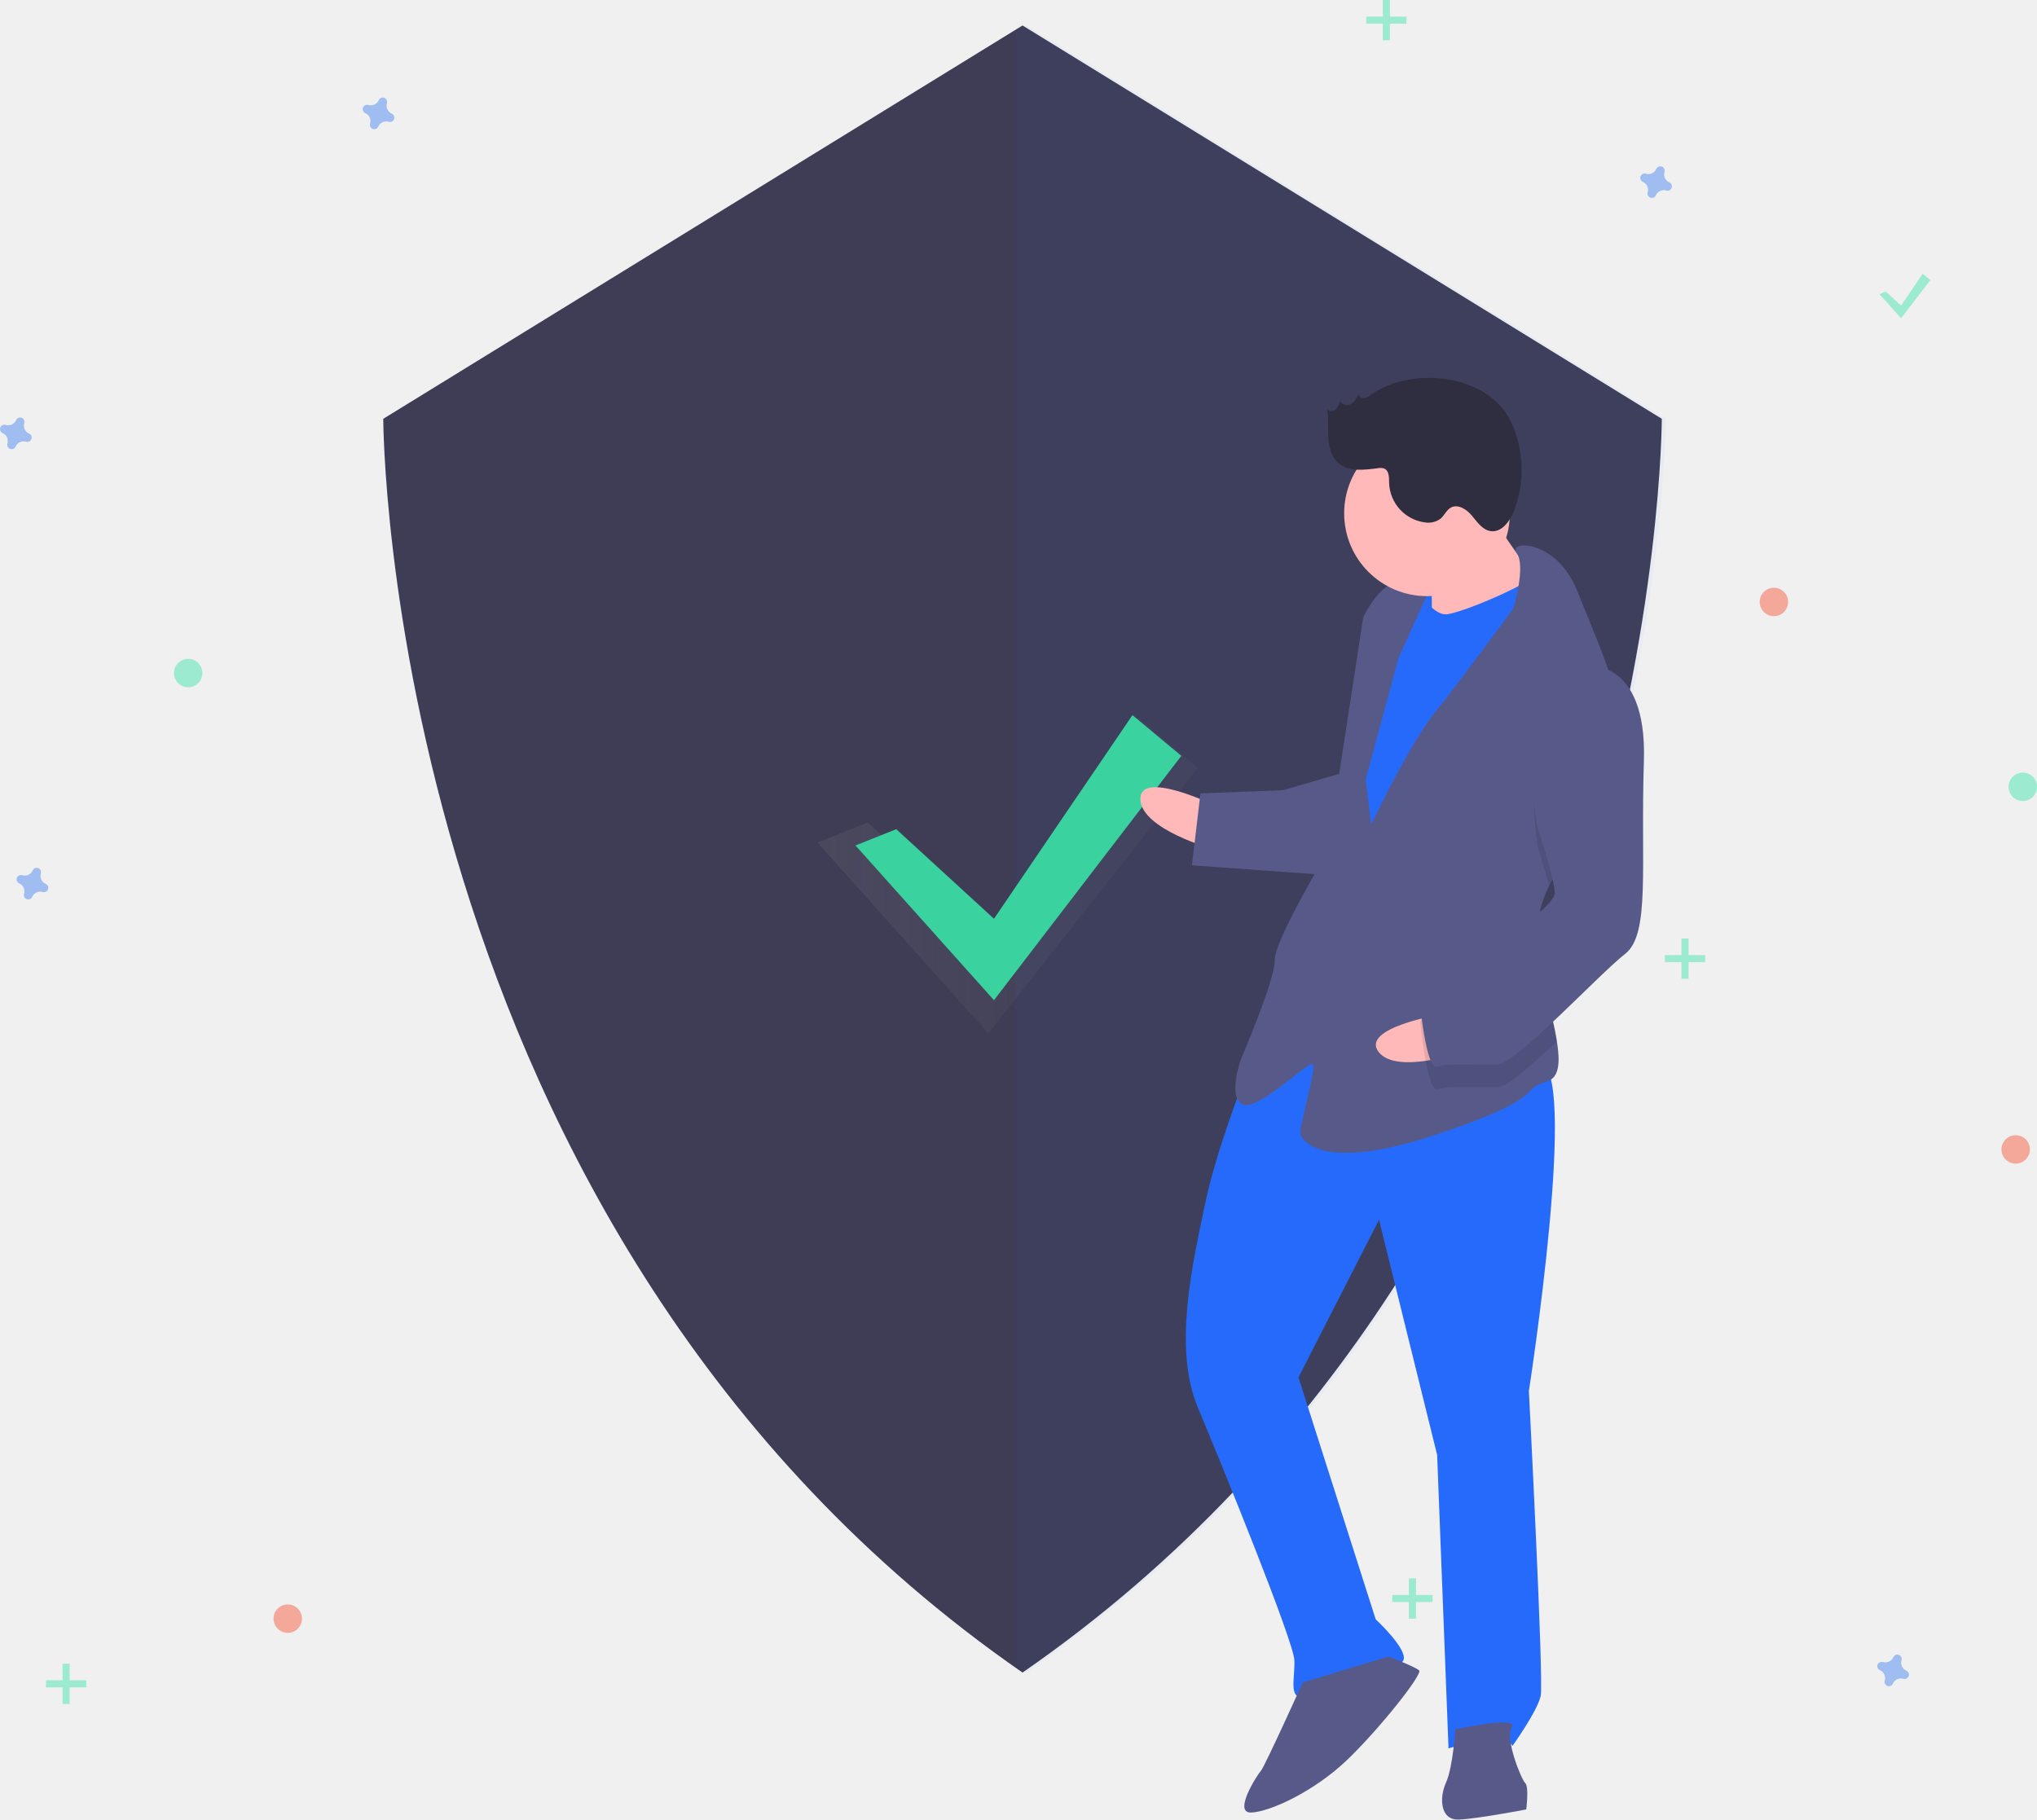
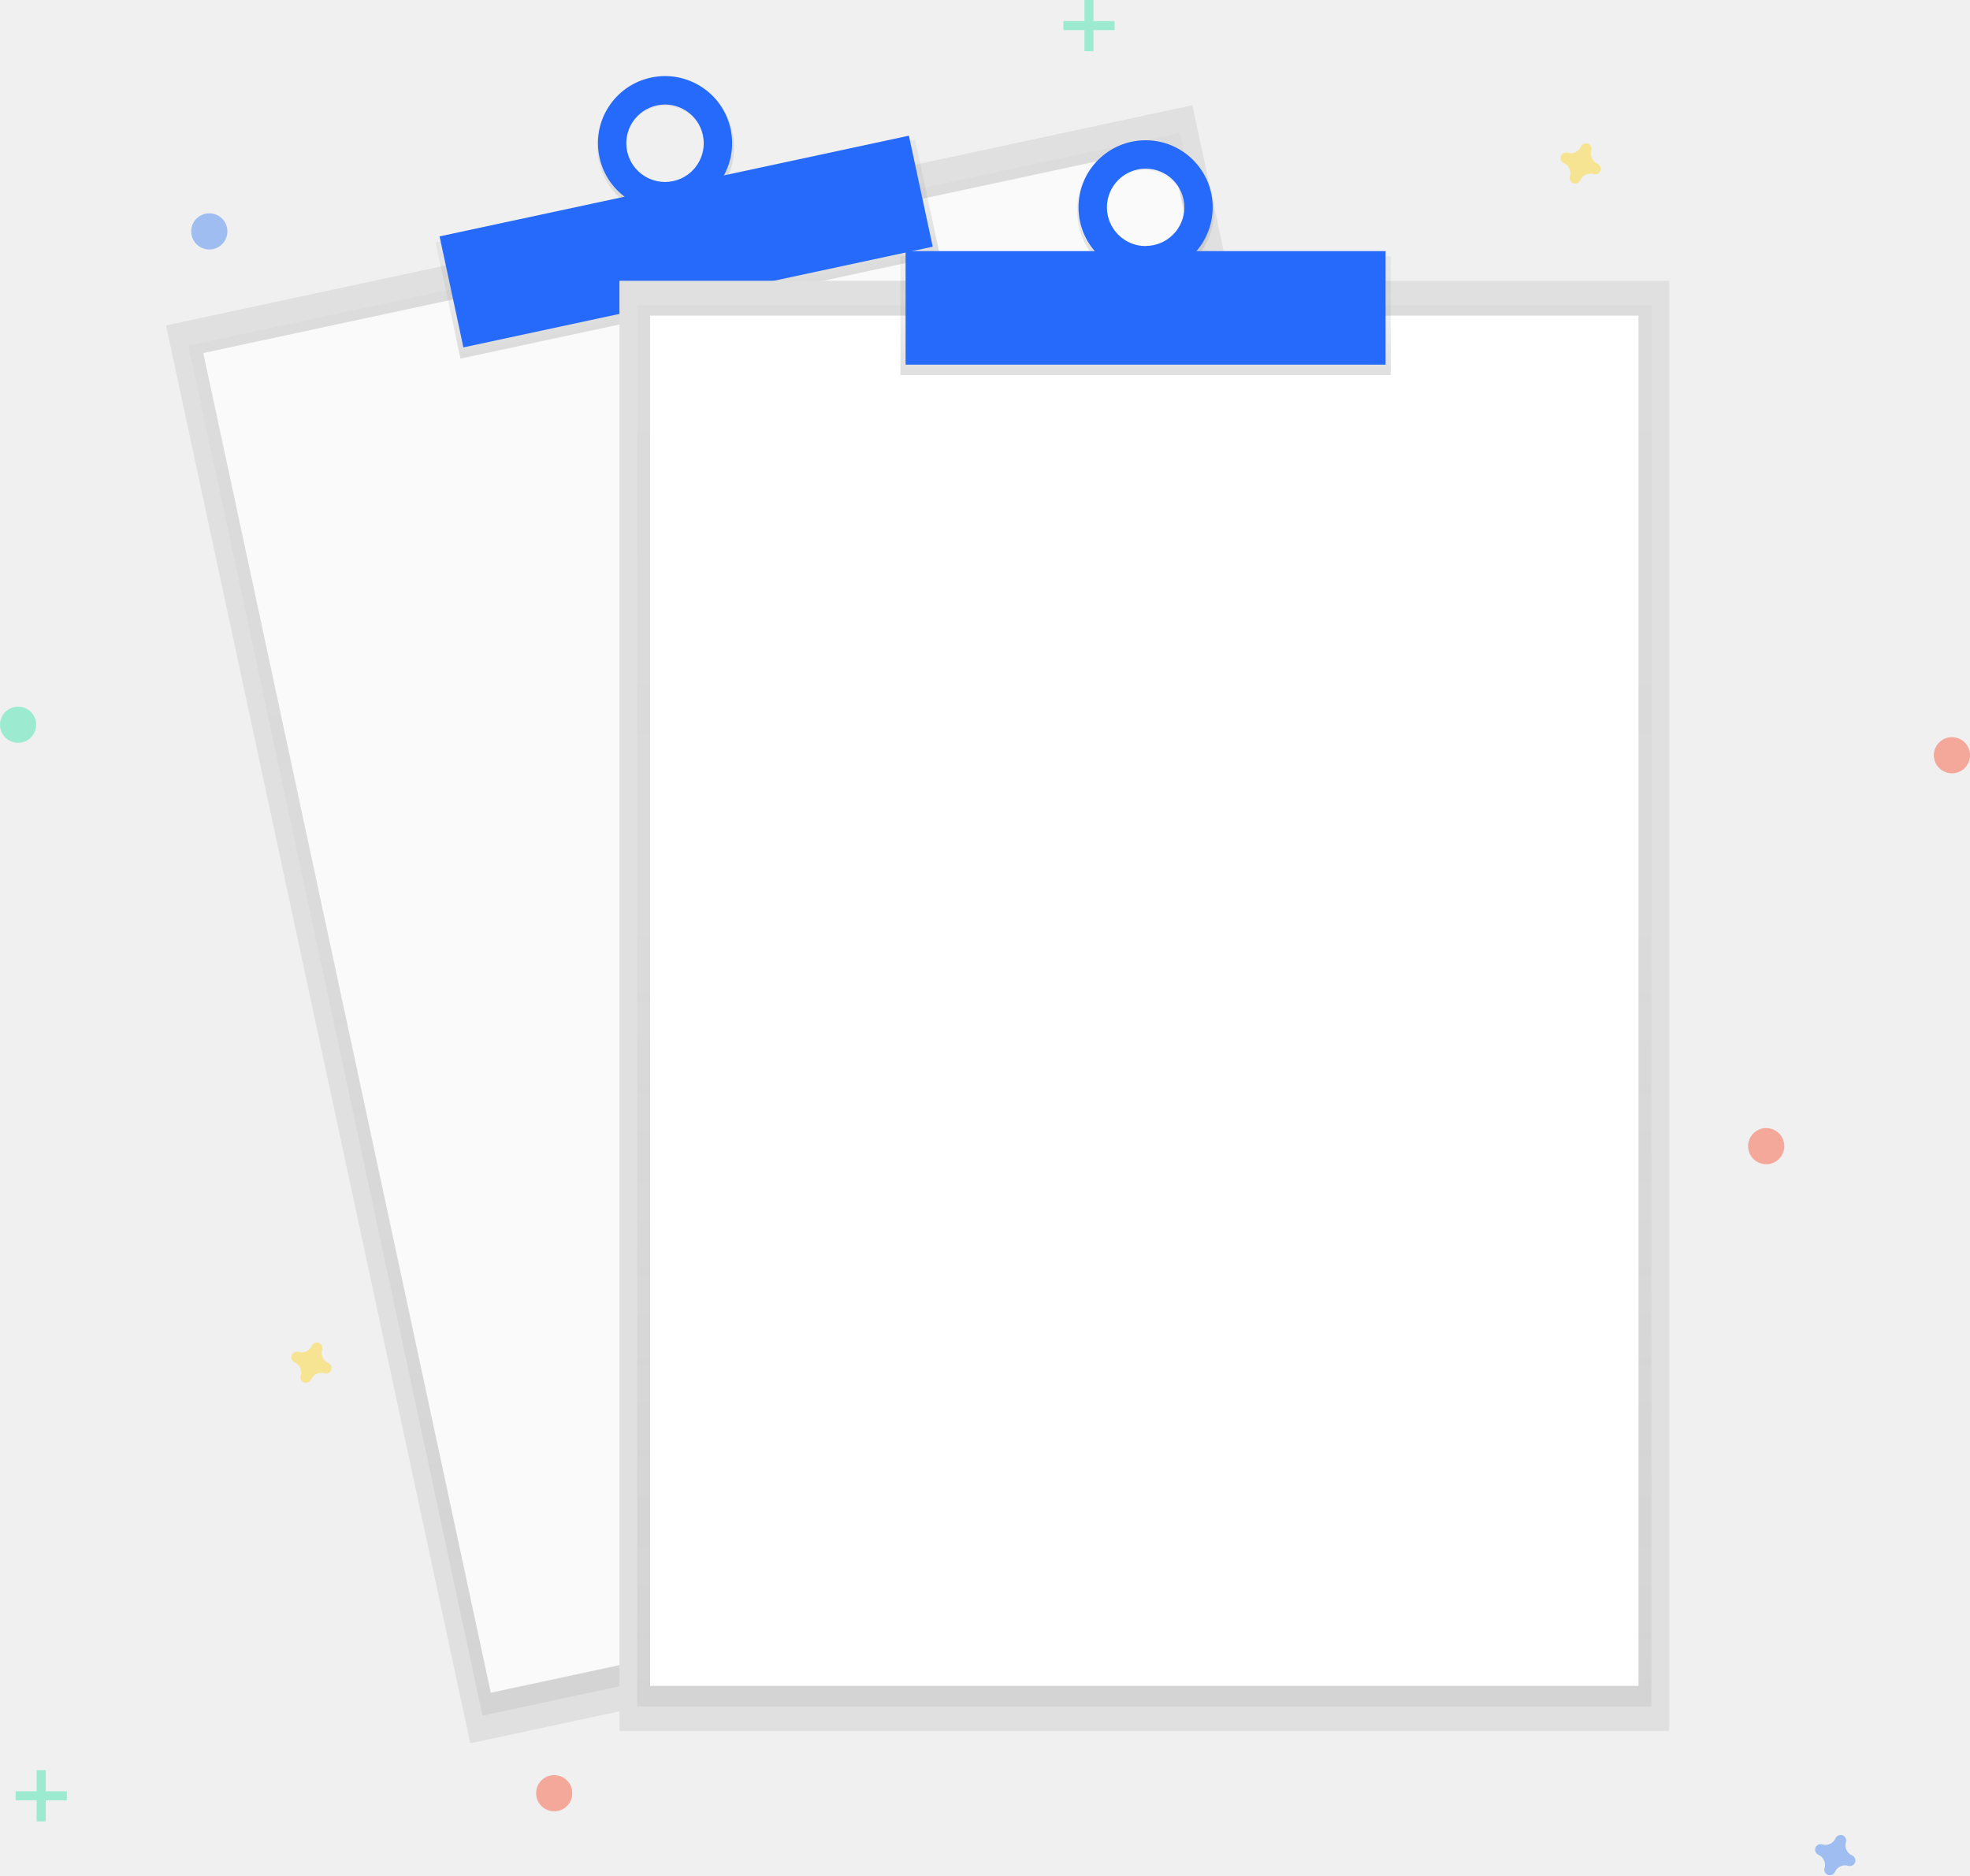
- <svg xmlns="http://www.w3.org/2000/svg" id="f921693e-33a8-40f4-b606-3710578972cc" data-name="Layer 1" width="859.399" height="767.784" viewBox="0 0 859.399 767.784">
+ <svg xmlns="http://www.w3.org/2000/svg" xmlns:xlink="http://www.w3.org/1999/xlink" id="f20e0c25-d928-42cc-98d1-13cc230663ea" data-name="Layer 1" width="820.16" height="780.81" viewBox="0 0 820.16 780.81">
  <defs>
-     <linearGradient id="b629f179-8ab2-4411-a7df-956765958247" x1="344.921" y1="369.397" x2="505.399" y2="369.397" gradientUnits="userSpaceOnUse">
+     <linearGradient id="07332201-7176-49c2-9908-6dc4a39c4716" x1="539.63" y1="734.6" x2="539.63" y2="151.19" gradientTransform="translate(-3.62 1.57)" gradientUnits="userSpaceOnUse">
      <stop offset="0" stop-color="gray" stop-opacity="0.25" />
-       <stop offset="0.535" stop-color="gray" stop-opacity="0.12" />
+       <stop offset="0.54" stop-color="gray" stop-opacity="0.12" />
      <stop offset="1" stop-color="gray" stop-opacity="0.1" />
    </linearGradient>
+     <linearGradient id="0ee1ab3f-7ba2-4205-9d4a-9606ad702253" x1="540.17" y1="180.2" x2="540.17" y2="130.75" gradientTransform="translate(-63.92 7.85)" xlink:href="#07332201-7176-49c2-9908-6dc4a39c4716" />
+     <linearGradient id="abca9755-bed1-4a97-b027-7f02ee3ffa09" x1="540.17" y1="140.86" x2="540.17" y2="82.43" gradientTransform="translate(-84.51 124.6) rotate(-12.11)" xlink:href="#07332201-7176-49c2-9908-6dc4a39c4716" />
+     <linearGradient id="2632d424-e666-4ee4-9508-a494957e14ab" x1="476.4" y1="710.53" x2="476.4" y2="127.12" gradientTransform="matrix(1, 0, 0, 1, 0, 0)" xlink:href="#07332201-7176-49c2-9908-6dc4a39c4716" />
+     <linearGradient id="97571ef7-1c83-4e06-b701-c2e47e77dca3" x1="476.94" y1="156.13" x2="476.94" y2="106.68" gradientTransform="matrix(1, 0, 0, 1, 0, 0)" xlink:href="#07332201-7176-49c2-9908-6dc4a39c4716" />
+     <linearGradient id="7d32e13e-a0c7-49c4-af0e-066a2f8cb76e" x1="666.86" y1="176.39" x2="666.86" y2="117.95" gradientTransform="matrix(1, 0, 0, 1, 0, 0)" xlink:href="#07332201-7176-49c2-9908-6dc4a39c4716" />
  </defs>
-   <path d="M601.7,76.854,331.998,242.825s0,342.314,269.702,529.031c269.702-186.717,269.702-529.031,269.702-529.031Z" transform="translate(-170.3004 -66.10811)" fill="#3f3d56" />
-   <path d="M603.31,76.854l-4.61,2.837V768.618c1.531,1.082,3.062,2.165,4.61,3.238,269.702-186.717,269.702-529.031,269.702-529.031Z" transform="translate(-170.3004 -66.10811)" fill="#266afb" opacity="0.04" />
-   <g opacity="0.7">
-     <polygon points="366.106 347.068 416.949 393.674 479.977 302.75 505.399 323.935 416.949 436.044 344.921 355.542 366.106 347.068" fill="url(#b629f179-8ab2-4411-a7df-956765958247)" />
+   <rect x="317.5" y="142.55" width="437.02" height="603.82" transform="translate(-271.22 62.72) rotate(-12.11)" fill="#e0e0e0" />
+   <g opacity="0.5">
+     <rect x="324.89" y="152.76" width="422.25" height="583.41" transform="translate(-271.22 62.72) rotate(-12.11)" fill="url(#07332201-7176-49c2-9908-6dc4a39c4716)" />
  </g>
-   <polygon points="378.106 349.868 419.349 387.674 477.777 301.75 498.399 318.935 419.349 422.044 360.921 356.742 378.106 349.868" fill="#3ad29f" />
-   <path d="M335.59,114.064a3.675,3.675,0,0,1-2.047-4.441,1.766,1.766,0,0,0,.08-.408h0a1.843,1.843,0,0,0-3.31-1.221h0a1.766,1.766,0,0,0-.204.362,3.675,3.675,0,0,1-4.441,2.047,1.766,1.766,0,0,0-.408-.08h0a1.843,1.843,0,0,0-1.221,3.31h0a1.766,1.766,0,0,0,.362.204,3.675,3.675,0,0,1,2.047,4.441,1.766,1.766,0,0,0-.08.408h0a1.843,1.843,0,0,0,3.31,1.221h0a1.766,1.766,0,0,0,.204-.362,3.675,3.675,0,0,1,4.441-2.047,1.766,1.766,0,0,0,.408.08h0a1.843,1.843,0,0,0,1.221-3.31h0A1.766,1.766,0,0,0,335.59,114.064Z" transform="translate(-170.3004 -66.10811)" fill="#4d8af0" opacity="0.5" />
-   <path d="M189.59,439.064a3.675,3.675,0,0,1-2.047-4.441,1.766,1.766,0,0,0,.08-.408h0a1.843,1.843,0,0,0-3.31-1.221h0a1.766,1.766,0,0,0-.204.362,3.675,3.675,0,0,1-4.441,2.047,1.766,1.766,0,0,0-.408-.08h0a1.843,1.843,0,0,0-1.221,3.31h0a1.766,1.766,0,0,0,.362.204,3.675,3.675,0,0,1,2.047,4.441,1.766,1.766,0,0,0-.08.408h0a1.843,1.843,0,0,0,3.31,1.221h0a1.766,1.766,0,0,0,.204-.362,3.675,3.675,0,0,1,4.441-2.047,1.766,1.766,0,0,0,.408.08h0a1.843,1.843,0,0,0,1.221-3.31h0A1.766,1.766,0,0,0,189.59,439.064Z" transform="translate(-170.3004 -66.10811)" fill="#4d8af0" opacity="0.5" />
-   <circle cx="748.399" cy="254" r="6" fill="#f55f44" opacity="0.5" />
-   <circle cx="121.399" cy="683" r="6" fill="#f55f44" opacity="0.5" />
-   <circle cx="850.399" cy="485" r="6" fill="#f55f44" opacity="0.5" />
-   <path d="M874.59,143.064a3.675,3.675,0,0,1-2.047-4.441,1.766,1.766,0,0,0,.08-.408h0a1.843,1.843,0,0,0-3.31-1.221h0a1.766,1.766,0,0,0-.204.362,3.675,3.675,0,0,1-4.441,2.047,1.766,1.766,0,0,0-.408-.08h0a1.843,1.843,0,0,0-1.221,3.31h0a1.766,1.766,0,0,0,.362.204,3.675,3.675,0,0,1,2.047,4.441,1.766,1.766,0,0,0-.08.408h0a1.843,1.843,0,0,0,3.31,1.221h0a1.766,1.766,0,0,0,.204-.362,3.675,3.675,0,0,1,4.441-2.047,1.766,1.766,0,0,0,.408.08h0a1.843,1.843,0,0,0,1.221-3.31h0A1.766,1.766,0,0,0,874.59,143.064Z" transform="translate(-170.3004 -66.10811)" fill="#4d8af0" opacity="0.5" />
-   <path d="M974.59,771.064a3.675,3.675,0,0,1-2.047-4.441,1.766,1.766,0,0,0,.08-.408h0a1.843,1.843,0,0,0-3.31-1.221h0a1.766,1.766,0,0,0-.204.362,3.675,3.675,0,0,1-4.441,2.047,1.766,1.766,0,0,0-.408-.08h0a1.843,1.843,0,0,0-1.221,3.31h0a1.766,1.766,0,0,0,.362.204,3.675,3.675,0,0,1,2.047,4.441,1.766,1.766,0,0,0-.08.408h0a1.843,1.843,0,0,0,3.31,1.221h0a1.766,1.766,0,0,0,.204-.362,3.675,3.675,0,0,1,4.441-2.047,1.766,1.766,0,0,0,.408.08h0a1.843,1.843,0,0,0,1.221-3.31h0A1.766,1.766,0,0,0,974.59,771.064Z" transform="translate(-170.3004 -66.10811)" fill="#4d8af0" opacity="0.5" />
-   <path d="M182.59,249.064a3.675,3.675,0,0,1-2.047-4.441,1.766,1.766,0,0,0,.08-.408h0a1.843,1.843,0,0,0-3.31-1.221h0a1.766,1.766,0,0,0-.204.362,3.675,3.675,0,0,1-4.441,2.047,1.766,1.766,0,0,0-.408-.08h0a1.843,1.843,0,0,0-1.221,3.31h0a1.766,1.766,0,0,0,.362.204,3.675,3.675,0,0,1,2.047,4.441,1.766,1.766,0,0,0-.08.408h0a1.843,1.843,0,0,0,3.31,1.221h0a1.766,1.766,0,0,0,.204-.362,3.675,3.675,0,0,1,4.441-2.047,1.766,1.766,0,0,0,.408.08h0a1.843,1.843,0,0,0,1.221-3.31h0A1.766,1.766,0,0,0,182.59,249.064Z" transform="translate(-170.3004 -66.10811)" fill="#4d8af0" opacity="0.5" />
-   <circle cx="79.399" cy="284" r="6" fill="#47e6b1" opacity="0.5" />
-   <circle cx="853.399" cy="332" r="6" fill="#47e6b1" opacity="0.5" />
+   <rect x="329.81" y="157.1" width="411.5" height="570.52" transform="translate(-270.79 62.58) rotate(-12.11)" fill="#fafafa" />
+   <rect x="374.18" y="138.6" width="204.14" height="49.45" transform="translate(-213.58 43.93) rotate(-12.11)" fill="url(#0ee1ab3f-7ba2-4205-9d4a-9606ad702253)" />
+   <path d="M460.93,91.9c-15.41,3.31-25.16,18.78-21.77,34.55s18.62,25.89,34,22.58,25.16-18.78,21.77-34.55S476.34,88.59,460.93,91.9ZM470.6,137A16.86,16.86,0,1,1,483.16,117,16.66,16.66,0,0,1,470.6,137Z" transform="translate(-189.92 -59.59)" fill="url(#abca9755-bed1-4a97-b027-7f02ee3ffa09)" />
+   <rect x="375.66" y="136.55" width="199.84" height="47.27" transform="translate(-212.94 43.72) rotate(-12.11)" fill="#266afb" />
+   <path d="M460.93,91.9a27.93,27.93,0,1,0,33.17,21.45A27.93,27.93,0,0,0,460.93,91.9ZM470.17,135a16.12,16.12,0,1,1,12.38-19.14A16.12,16.12,0,0,1,470.17,135Z" transform="translate(-189.92 -59.59)" fill="#266afb" />
+   <rect x="257.89" y="116.91" width="437.02" height="603.82" fill="#e0e0e0" />
  <g opacity="0.5">
-     <rect x="583.399" width="3" height="17" fill="#47e6b1" />
-     <rect x="753.7" y="66.108" width="3" height="17" transform="translate(659.5073 -746.6996) rotate(90)" fill="#47e6b1" />
+     <rect x="265.28" y="127.12" width="422.25" height="583.41" fill="url(#2632d424-e666-4ee4-9508-a494957e14ab)" />
+   </g>
+   <rect x="270.65" y="131.42" width="411.5" height="570.52" fill="#fff" />
+   <rect x="374.87" y="106.68" width="204.14" height="49.45" fill="url(#97571ef7-1c83-4e06-b701-c2e47e77dca3)" />
+   <path d="M666.86,118c-15.76,0-28.54,13.08-28.54,29.22s12.78,29.22,28.54,29.22,28.54-13.08,28.54-29.22S682.62,118,666.86,118Zm0,46.08a16.86,16.86,0,1,1,16.46-16.86A16.66,16.66,0,0,1,666.86,164Z" transform="translate(-189.92 -59.59)" fill="url(#7d32e13e-a0c7-49c4-af0e-066a2f8cb76e)" />
+   <rect x="377.02" y="104.56" width="199.84" height="47.27" fill="#266afb" />
+   <path d="M666.86,118a27.93,27.93,0,1,0,27.93,27.93A27.93,27.93,0,0,0,666.86,118Zm0,44.05A16.12,16.12,0,1,1,683,145.89,16.12,16.12,0,0,1,666.86,162Z" transform="translate(-189.92 -59.59)" fill="#266afb" />
+   <g opacity="0.5">
+     <rect x="15.27" y="737.05" width="3.76" height="21.33" fill="#47e6b1" />
+     <rect x="205.19" y="796.65" width="3.76" height="21.33" transform="translate(824.47 540.65) rotate(90)" fill="#47e6b1" />
  </g>
  <g opacity="0.5">
-     <rect x="594.399" y="666" width="3" height="17" fill="#47e6b1" />
-     <rect x="764.7" y="732.108" width="3" height="17" transform="translate(1336.507 -91.69959) rotate(90)" fill="#47e6b1" />
+     <rect x="451.49" width="3.76" height="21.33" fill="#47e6b1" />
+     <rect x="641.4" y="59.59" width="3.76" height="21.33" transform="translate(523.63 -632.62) rotate(90)" fill="#47e6b1" />
  </g>
-   <g opacity="0.5">
-     <rect x="26.399" y="702" width="3" height="17" fill="#47e6b1" />
-     <rect x="196.7" y="768.108" width="3" height="17" transform="translate(804.5073 512.3004) rotate(90)" fill="#47e6b1" />
-   </g>
-   <g opacity="0.5">
-     <rect x="709.399" y="396" width="3" height="17" fill="#47e6b1" />
-     <rect x="879.7" y="462.108" width="3" height="17" transform="translate(1181.507 -476.6996) rotate(90)" fill="#47e6b1" />
-   </g>
-   <polygon points="795.606 123.018 802.049 128.924 811.177 115.5 814.399 118.185 802.049 134.294 792.921 124.092 795.606 123.018" fill="#47e6b1" opacity="0.5" />
-   <rect x="760.29" y="305.8" width="22.242" height="28.597" transform="translate(-182.1246 -35.97628) rotate(-2.22071)" fill="#266afb" />
-   <path d="M681.71,405.459s-30.779-14.706-30.286-2.005,31.025,21.056,31.025,21.056Z" transform="translate(-170.3004 -66.10811)" fill="#ffb9b9" />
-   <path d="M698.597,512.919s-14.521,35.542-19.886,61.189-13.536,60.942-3.026,85.974,40.392,98.599,40.7,106.537-2.559,15.999,3.791,15.752,40.907-11.126,42.31-15.95-11.79-17.032-11.79-17.032L718.117,647.306,752.107,580.801l24.516,99.215,4.802,123.828s23.567-7.274,26.988-1.047c0,0,10.559-14.719,11.9-21.131s-4.987-128.591-4.987-128.591,21.632-139.163,4.169-138.486S733.633,473.402,698.597,512.919Z" transform="translate(-170.3004 -66.10811)" fill="#266afb" />
-   <path d="M719.929,776.02s-16.109,35.603-17.635,37.252-12.023,17.955-4.085,17.648,26.68-8.984,40.476-22.239,31.984-36.219,30.335-37.745-12.947-5.858-12.947-5.858Z" transform="translate(-170.3004 -66.10811)" fill="#575a89" />
-   <path d="M784.292,795.784s-.972,15.937-3.901,22.41-2.559,15.999,5.378,15.691,28.453-4.283,28.453-4.283,1.218-9.587-.431-11.113-8.676-18.743-5.686-23.628S784.292,795.784,784.292,795.784Z" transform="translate(-170.3004 -66.10811)" fill="#575a89" />
-   <path d="M796.036,278.601s16.922,26.373,23.518,32.477-11.962,19.543-11.962,19.543l-33.215,4.468s.418-30.225-1.293-33.338S796.036,278.601,796.036,278.601Z" transform="translate(-170.3004 -66.10811)" fill="#ffb9b9" />
-   <path d="M767.165,313.109s6.843,12.454,13.193,12.208,39.196-14.239,40.599-19.064,10.88,34.557,10.88,34.557L751.465,482.25,731.86,468.701l9.499-83.045,7.802-44.821Z" transform="translate(-170.3004 -66.10811)" fill="#266afb" />
-   <path d="M823.921,439.692c-3.206,6.707-5.208,13.7-4.931,20.86.012.318.025.635.053.952.761,14.693,6.173,31.686,8.115,44.044,1.409,8.865,1.008,15.336-4.18,16.856-12.577,3.668,1.834,6.289-46.826,22.485s-57.152,2.216-57.275-.959,6.891-27.296,5.242-28.822-23.074,19.974-29.548,17.045-.739-19.051-.739-19.051,14.583-33.954,14.275-41.892,22.089-45.375,22.089-45.375L745.432,326.671s5.858-12.947,13.734-14.842,14.411,2.621,14.411,2.621L760.397,343.58l-13.905,51.417,2.326,18.989s16.17-34.016,26.791-47.147,33.264-44.218,33.264-44.218,5.286-17.837,1.296-23.168c-3.991-5.346,16.647-6.147,25.446,15.771,4.664,11.616,12.236,28.939,16.979,45.068,4.227,14.289,6.223,27.646,2.036,35.281C848.229,407.237,832.129,422.568,823.921,439.692Z" transform="translate(-170.3004 -66.10811)" fill="#575a89" />
-   <path d="M854.629,395.573c-6.4,11.664-22.5,26.995-30.708,44.119-2.144-7.723-4.759-15.715-4.759-15.715s-10.031-53.669,19.64-67.539a19.858,19.858,0,0,1,13.791,3.853C856.82,374.581,858.817,387.938,854.629,395.573Z" transform="translate(-170.3004 -66.10811)" opacity="0.1" />
-   <path d="M736.843,392.191l-25.154,7.335-34.926,1.354-3.593,30.348,57.398,4.134S744.904,395.058,736.843,392.191Z" transform="translate(-170.3004 -66.10811)" fill="#575a89" />
-   <path d="M777.861,494.231s-33.652,5.583-25.971,15.71,37.492-.52,37.492-.52Z" transform="translate(-170.3004 -66.10811)" fill="#ffb9b9" />
-   <path d="M819.044,461.504c.761,14.693,6.173,31.686,8.115,44.044-10.72,10.146-20.914,19.095-24.756,19.244-7.938.308-20.7-.787-25.401.985s-7.458-28.33-7.458-28.33S772.349,487.8,784.865,482.545C793.313,478.99,809.506,469.347,819.044,461.504Z" transform="translate(-170.3004 -66.10811)" opacity="0.1" />
-   <path d="M838.433,346.913s26.865-4.222,25.414,40.353,2.832,73.027-7.973,81.396-45.903,46.298-53.84,46.606-20.7-.787-25.401.985-7.458-28.33-7.458-28.33,2.806-9.648,15.321-14.904,42.002-23.888,41.756-30.238-7.458-28.33-7.458-28.33S808.762,360.783,838.433,346.913Z" transform="translate(-170.3004 -66.10811)" fill="#575a89" />
-   <circle cx="602.045" cy="216.591" r="34.952" fill="#ffb9b9" />
-   <path d="M748.811,232.602a6.749,6.749,0,0,1-2.939,1.475,2.097,2.097,0,0,1-2.43-1.683c-.8,1.658-1.702,3.426-3.335,4.277s-4.157.137-4.393-1.689a7.706,7.706,0,0,1-1.774,3.744c-1.013.966-2.85,1.21-3.734.125.715,3.907.274,7.926.498,11.892s1.282,8.171,4.278,10.778c4.37,3.803,10.941,2.865,16.689,2.144a5.066,5.066,0,0,1,2.615.143c2.152.917,2.055,3.913,2.084,6.252a17.373,17.373,0,0,0,15.212,16.497,8.709,8.709,0,0,0,6.472-1.58c1.632-1.383,2.466-3.638,4.336-4.677,3.042-1.69,6.732.775,8.956,3.452s4.416,5.969,7.862,6.459c4.557.648,8.028-3.996,9.73-8.272a48.223,48.223,0,0,0-.958-37.47C798.467,223.729,765.964,220.448,748.811,232.602Z" transform="translate(-170.3004 -66.10811)" fill="#2f2e41" />
+   <path d="M961,832.15a4.61,4.61,0,0,1-2.57-5.57,2.22,2.22,0,0,0,.1-.51h0a2.31,2.31,0,0,0-4.15-1.53h0a2.22,2.22,0,0,0-.26.45,4.61,4.61,0,0,1-5.57,2.57,2.22,2.22,0,0,0-.51-.1h0a2.31,2.31,0,0,0-1.53,4.15h0a2.22,2.22,0,0,0,.45.26,4.61,4.61,0,0,1,2.57,5.57,2.22,2.22,0,0,0-.1.51h0a2.31,2.31,0,0,0,4.15,1.53h0a2.22,2.22,0,0,0,.26-.45,4.61,4.61,0,0,1,5.57-2.57,2.22,2.22,0,0,0,.51.1h0a2.31,2.31,0,0,0,1.53-4.15h0A2.22,2.22,0,0,0,961,832.15Z" transform="translate(-189.92 -59.59)" fill="#4d8af0" opacity="0.5" />
+   <path d="M326.59,627.09a4.61,4.61,0,0,1-2.57-5.57,2.22,2.22,0,0,0,.1-.51h0a2.31,2.31,0,0,0-4.15-1.53h0a2.22,2.22,0,0,0-.26.45,4.61,4.61,0,0,1-5.57,2.57,2.22,2.22,0,0,0-.51-.1h0a2.31,2.31,0,0,0-1.53,4.15h0a2.22,2.22,0,0,0,.45.26,4.61,4.61,0,0,1,2.57,5.57,2.22,2.22,0,0,0-.1.51h0a2.31,2.31,0,0,0,4.15,1.53h0a2.22,2.22,0,0,0,.26-.45A4.61,4.61,0,0,1,325,631.4a2.22,2.22,0,0,0,.51.1h0a2.31,2.31,0,0,0,1.53-4.15h0A2.22,2.22,0,0,0,326.59,627.09Z" transform="translate(-189.92 -59.59)" fill="#fdd835" opacity="0.5" />
+   <path d="M855,127.77a4.61,4.61,0,0,1-2.57-5.57,2.22,2.22,0,0,0,.1-.51h0a2.31,2.31,0,0,0-4.15-1.53h0a2.22,2.22,0,0,0-.26.45,4.61,4.61,0,0,1-5.57,2.57,2.22,2.22,0,0,0-.51-.1h0a2.31,2.31,0,0,0-1.53,4.15h0a2.22,2.22,0,0,0,.45.26,4.61,4.61,0,0,1,2.57,5.57,2.22,2.22,0,0,0-.1.51h0a2.31,2.31,0,0,0,4.15,1.53h0a2.22,2.22,0,0,0,.26-.45,4.61,4.61,0,0,1,5.57-2.57,2.22,2.22,0,0,0,.51.1h0a2.31,2.31,0,0,0,1.53-4.15h0A2.22,2.22,0,0,0,855,127.77Z" transform="translate(-189.92 -59.59)" fill="#fdd835" opacity="0.5" />
+   <circle cx="812.64" cy="314.47" r="7.53" fill="#f55f44" opacity="0.5" />
+   <circle cx="230.73" cy="746.65" r="7.53" fill="#f55f44" opacity="0.5" />
+   <circle cx="735.31" cy="477.23" r="7.53" fill="#f55f44" opacity="0.5" />
+   <circle cx="87.14" cy="96.35" r="7.53" fill="#4d8af0" opacity="0.5" />
+   <circle cx="7.53" cy="301.76" r="7.53" fill="#47e6b1" opacity="0.5" />
</svg>
